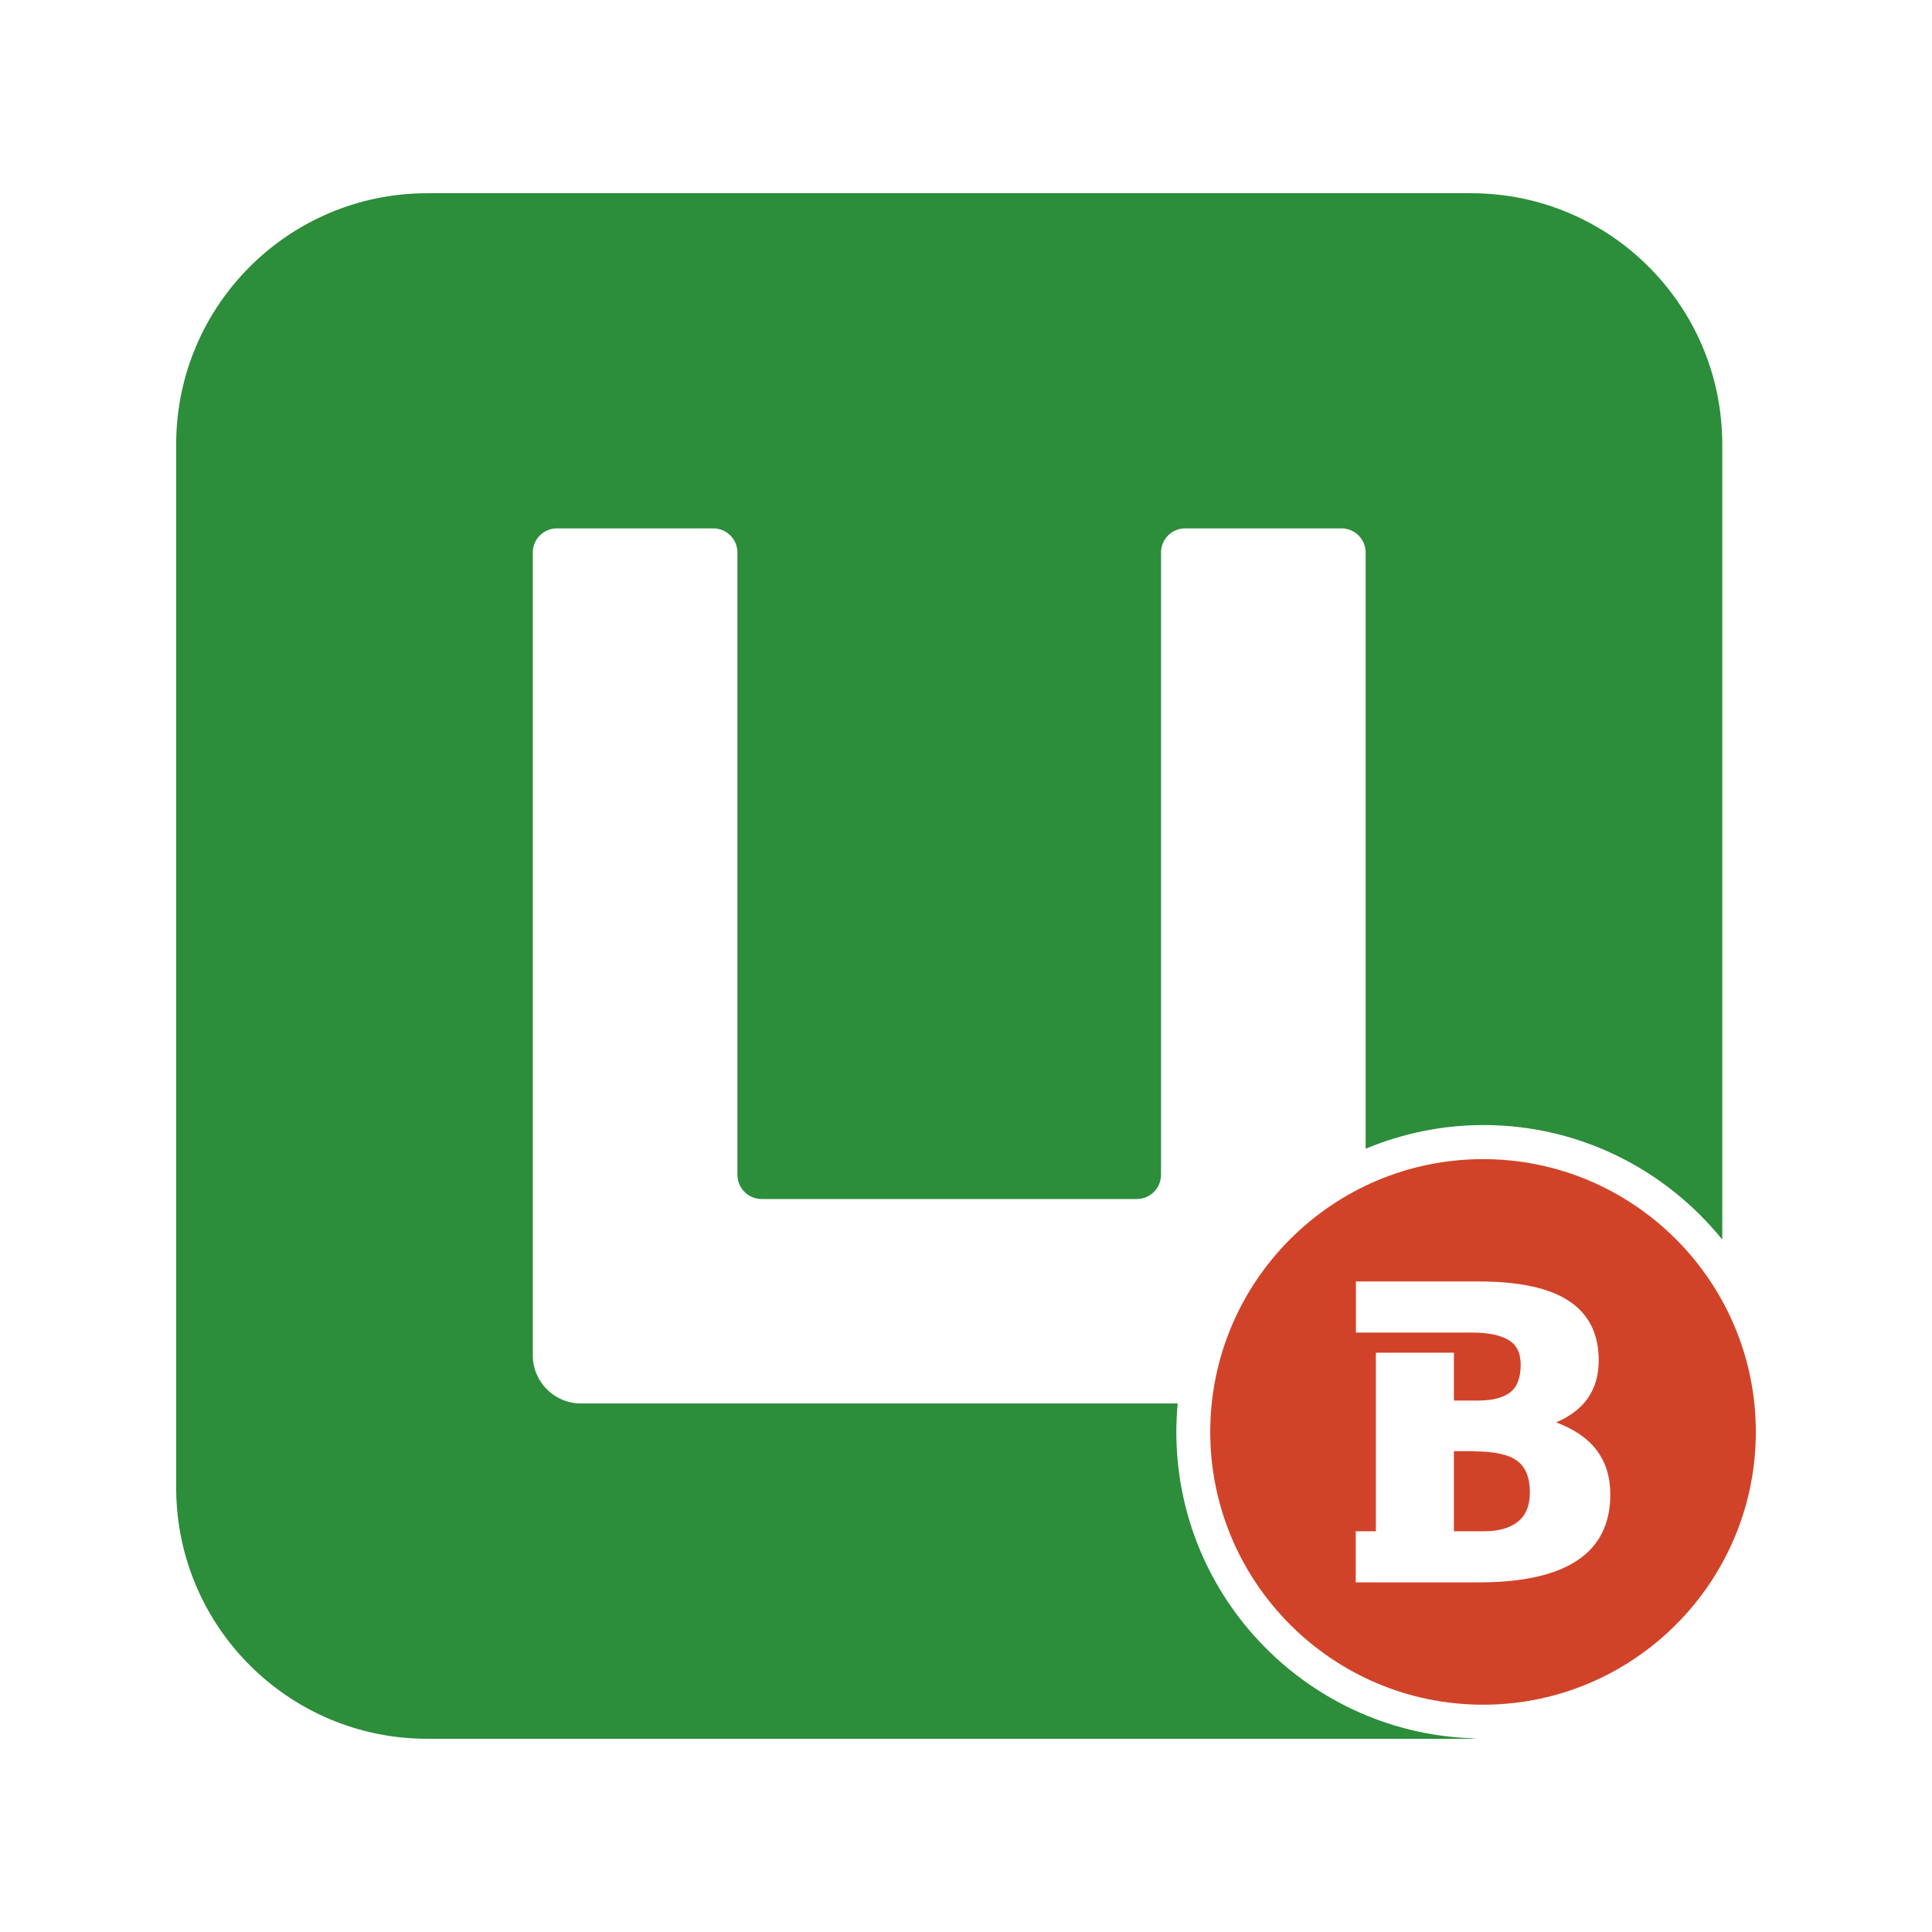
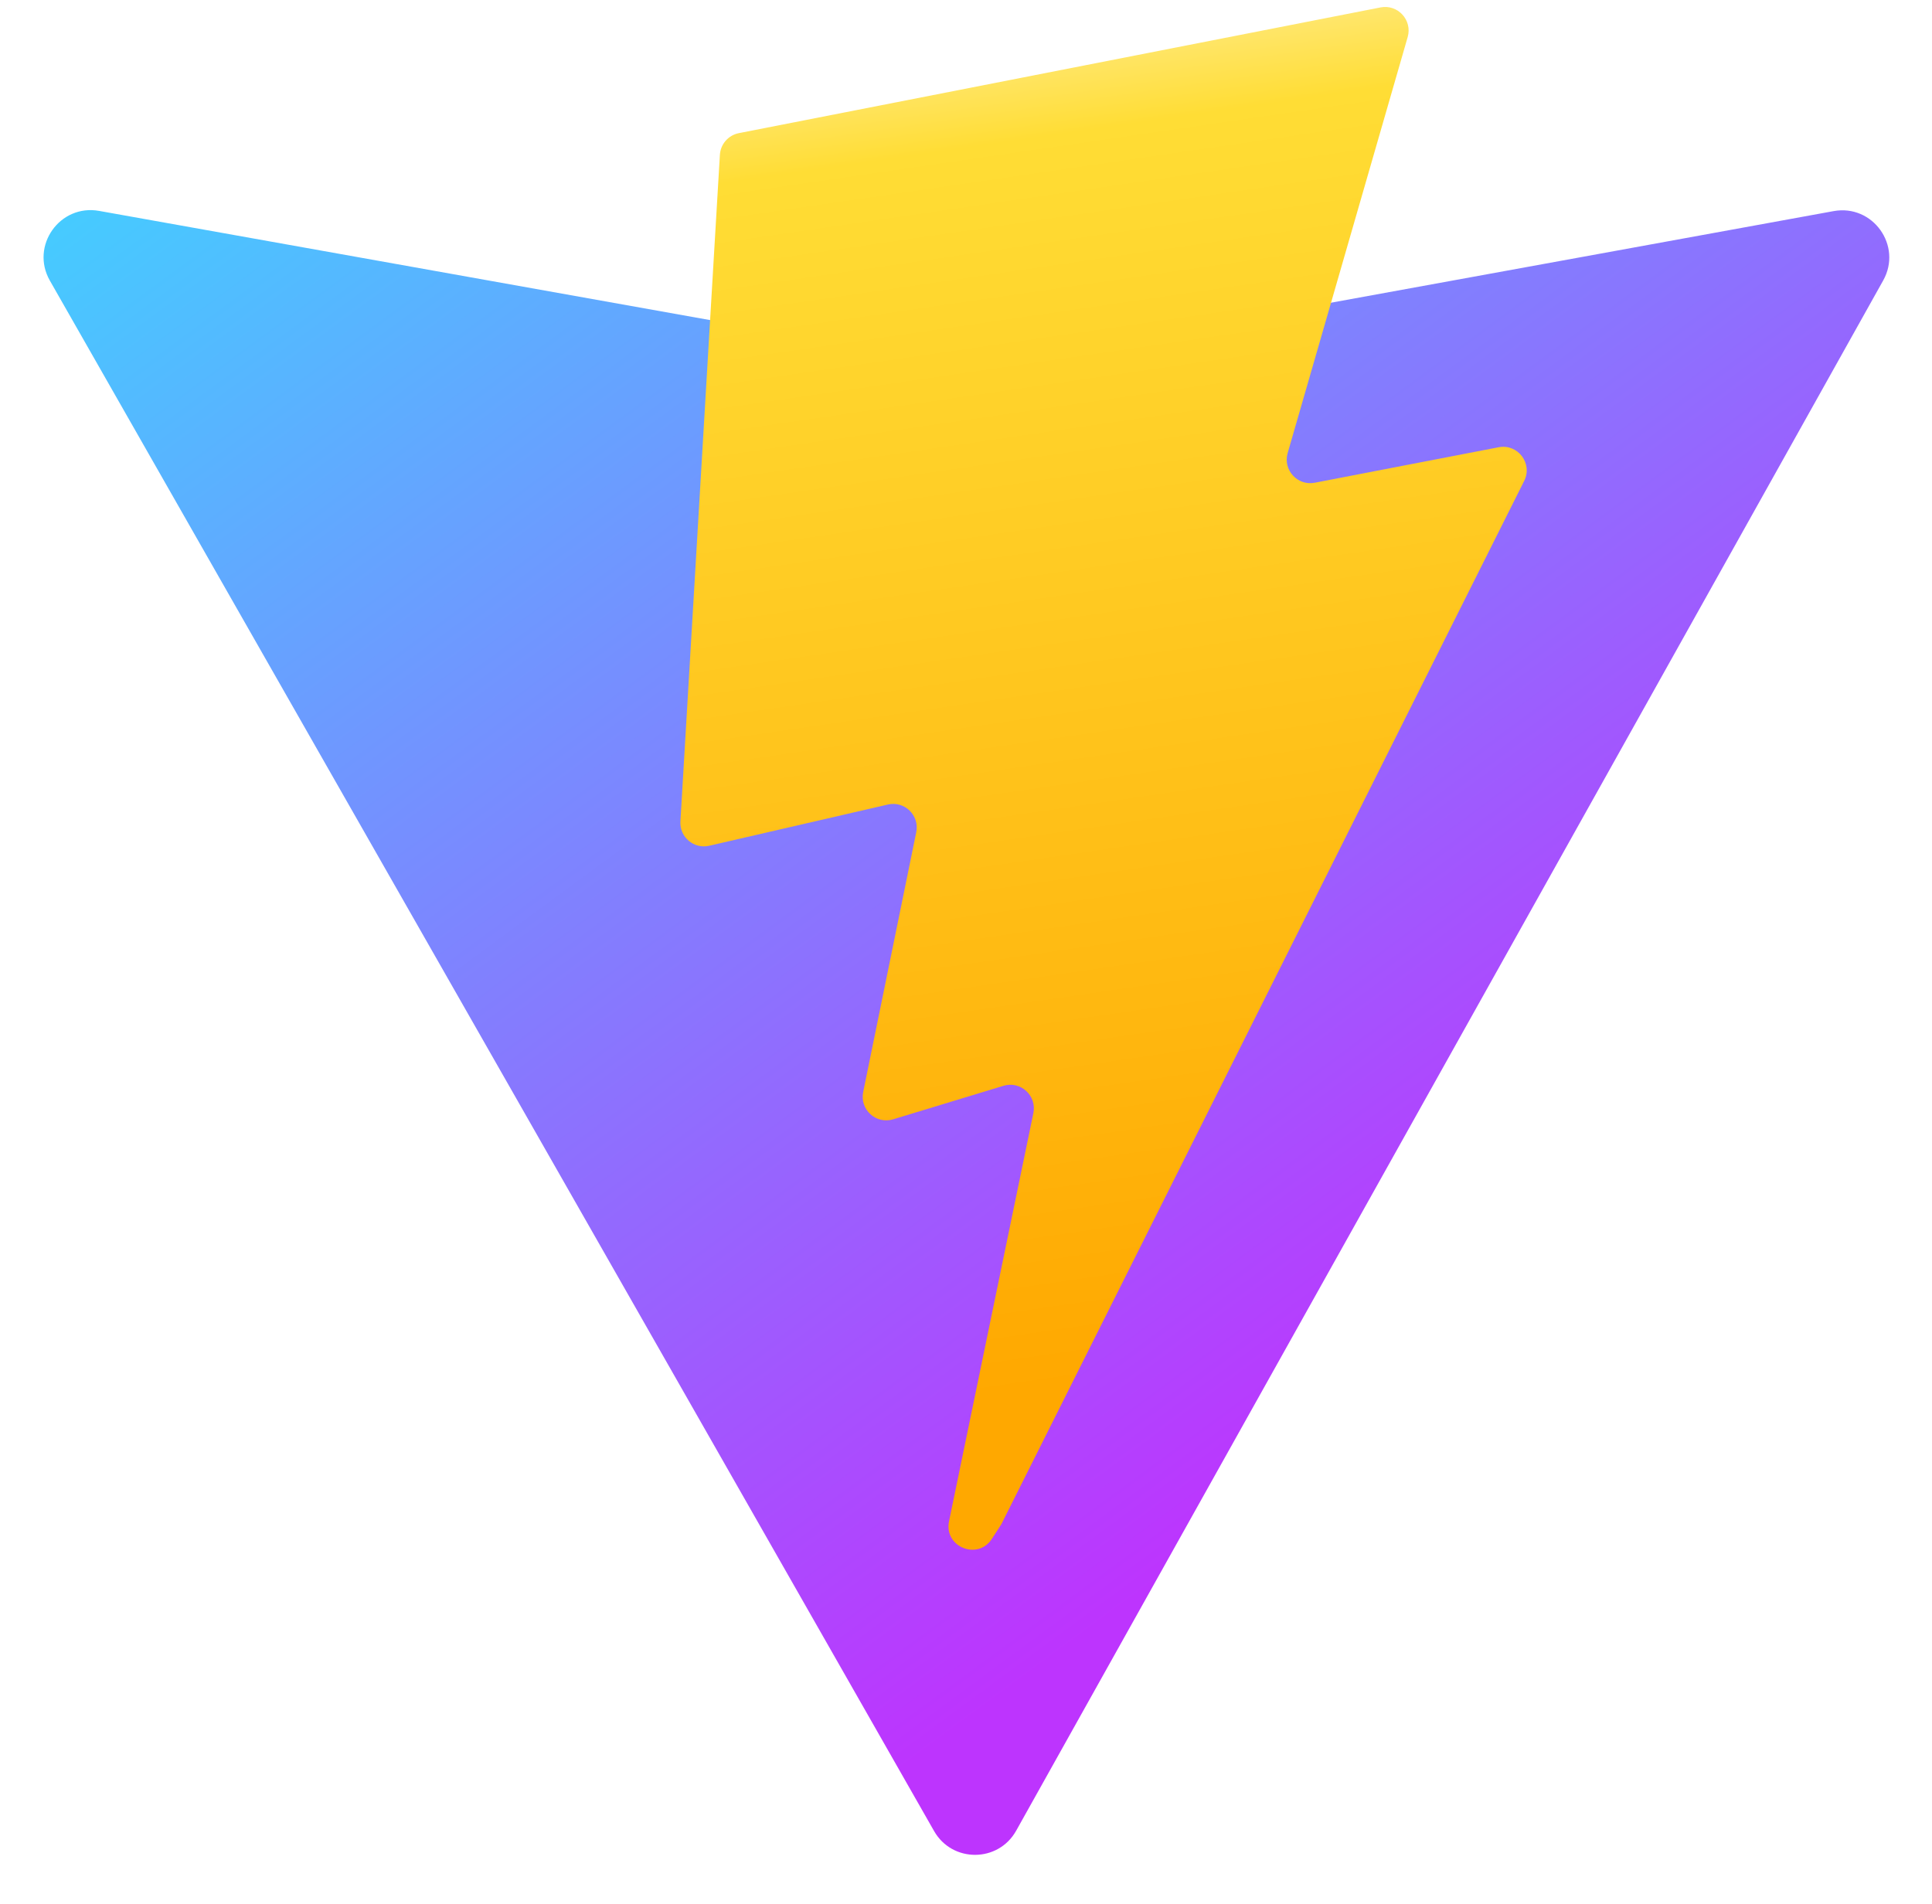
- <svg xmlns="http://www.w3.org/2000/svg" id="_图层_2" data-name="图层 2" viewBox="0 0 113.39 113.39">
+ <svg xmlns="http://www.w3.org/2000/svg" width="410" height="404" viewBox="0 0 410 404" fill="none">
+   <path d="M399.641 59.525L215.643 388.545C211.844 395.338 202.084 395.378 198.228 388.618L10.582 59.556C6.381 52.19 12.68 43.267 21.028 44.759L205.223 77.682C206.398 77.892 207.601 77.89 208.776 77.676L389.119 44.806C397.439 43.289 403.768 52.143 399.641 59.525Z" fill="url(#paint0_linear)" />
+   <path d="M292.965 1.574L156.801 28.255C154.563 28.694 152.906 30.59 152.771 32.866L144.395 174.33C144.198 177.662 147.258 180.248 150.51 179.498L188.42 170.749C191.967 169.931 195.172 173.055 194.443 176.622L183.18 231.775C182.422 235.487 185.907 238.661 189.532 237.56L212.947 230.446C216.577 229.344 220.065 232.527 219.297 236.242L201.398 322.875C200.278 328.294 207.486 331.249 210.492 326.603L212.5 323.5L323.454 102.072C325.312 98.365 322.108 94.137 318.036 94.923L279.014 102.454C275.347 103.161 272.227 99.746 273.262 96.158L298.731 7.867C299.767 4.273 296.636 0.855 292.965 1.574Z" fill="url(#paint1_linear)" />
  <defs>
-     <style>
-       .cls-1 {
-         fill: none;
-       }
- 
-       .cls-2 {
-         fill: #d14328;
-       }
- 
-       .cls-3 {
-         fill: #2c8d3a;
-       }
-     </style>
+     <linearGradient id="paint0_linear" x1="6" y1="33" x2="235" y2="344" gradientUnits="userSpaceOnUse">
+       <stop stop-color="#41D1FF" />
+       <stop offset="1" stop-color="#BD34FE" />
+     </linearGradient>
+     <linearGradient id="paint1_linear" x1="194.651" y1="8.818" x2="236.076" y2="292.989" gradientUnits="userSpaceOnUse">
+       <stop stop-color="#FFEA83" />
+       <stop offset="0.083" stop-color="#FFDD35" />
+       <stop offset="1" stop-color="#FFA800" />
+     </linearGradient>
  </defs>
-   <g id="_图层_1-2" data-name="图层 1">
-     <g>
-       <rect class="cls-1" width="113.39" height="113.39" />
-       <g>
-         <path class="cls-3" d="M86.31,11.34H25.08c-8.14,0-14.74,6.6-14.74,14.74v61.23c0,8.14,6.6,14.74,14.74,14.74h61.23c.12,0,.24-.02,.37-.02-9.76-.2-17.64-8.18-17.64-17.99,0-.56,.03-1.12,.08-1.67H34.1c-1.57,0-2.83-1.27-2.83-2.83V32.43c0-.78,.63-1.42,1.42-1.42h9.17c.78,0,1.42,.63,1.42,1.42v36.52c0,.78,.63,1.42,1.42,1.42h22.02c.78,0,1.42-.63,1.42-1.42V32.43c0-.78,.63-1.42,1.42-1.42h9.17c.78,0,1.42,.63,1.42,1.42v34.99c2.13-.89,4.47-1.39,6.92-1.39,5.66,0,10.7,2.63,14.01,6.72V26.08c0-8.14-6.6-14.74-14.74-14.74Z" />
-         <g>
-           <path class="cls-2" d="M87.04,68.03c-8.83,0-16.01,7.18-16.01,16.01s7.18,16.01,16.01,16.01,16.01-7.18,16.01-16.01-7.18-16.01-16.01-16.01Zm-.27,24.84h-7.2v-3h1.18v-10.48h4.58v2.81h1.42c.84,0,1.46-.16,1.88-.48s.62-.87,.62-1.64c0-.69-.25-1.17-.74-1.45s-1.19-.42-2.09-.42h-6.84v-3h7.2c2.38,0,4.15,.38,5.31,1.15,1.16,.77,1.74,1.93,1.74,3.48,0,1.71-.83,2.93-2.5,3.64,1.07,.4,1.87,.95,2.39,1.65s.79,1.56,.79,2.58c0,3.44-2.58,5.16-7.73,5.16Z" />
-           <path class="cls-2" d="M86.49,85.17h-1.16v4.7h1.8c.81,0,1.46-.18,1.94-.55s.72-.95,.72-1.73c0-.86-.25-1.48-.74-1.85s-1.35-.56-2.56-.56Z" />
-         </g>
-       </g>
-     </g>
-   </g>
</svg>
